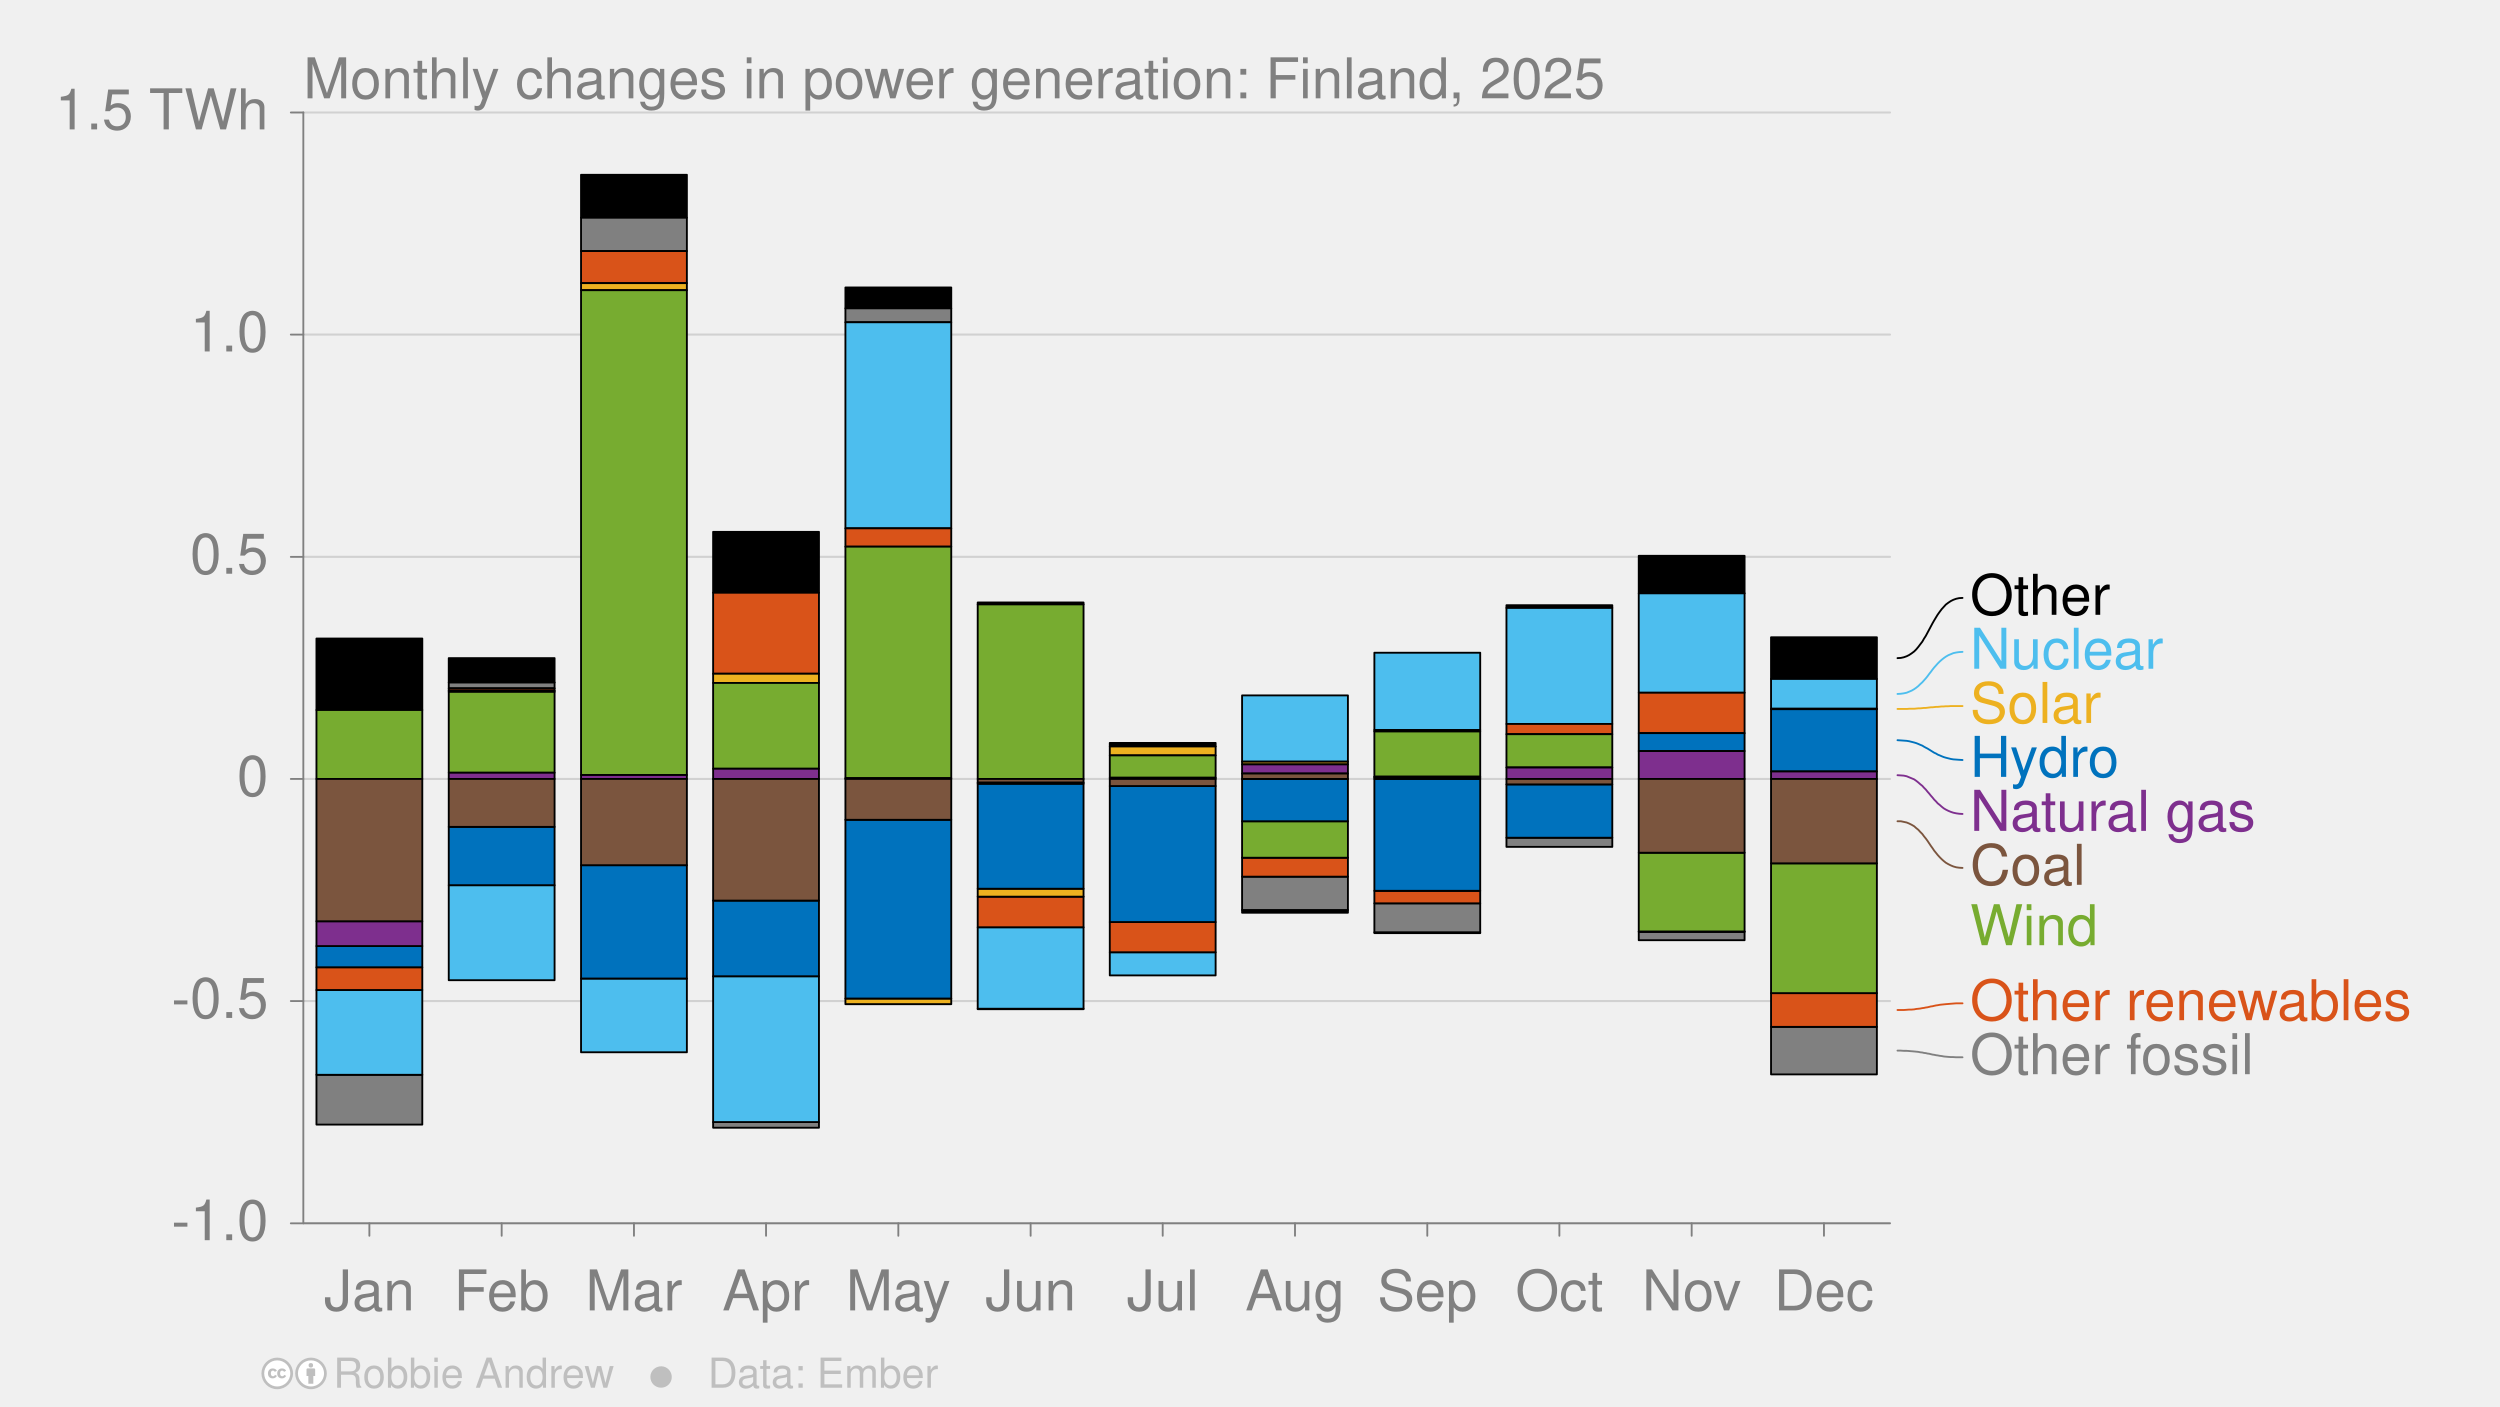
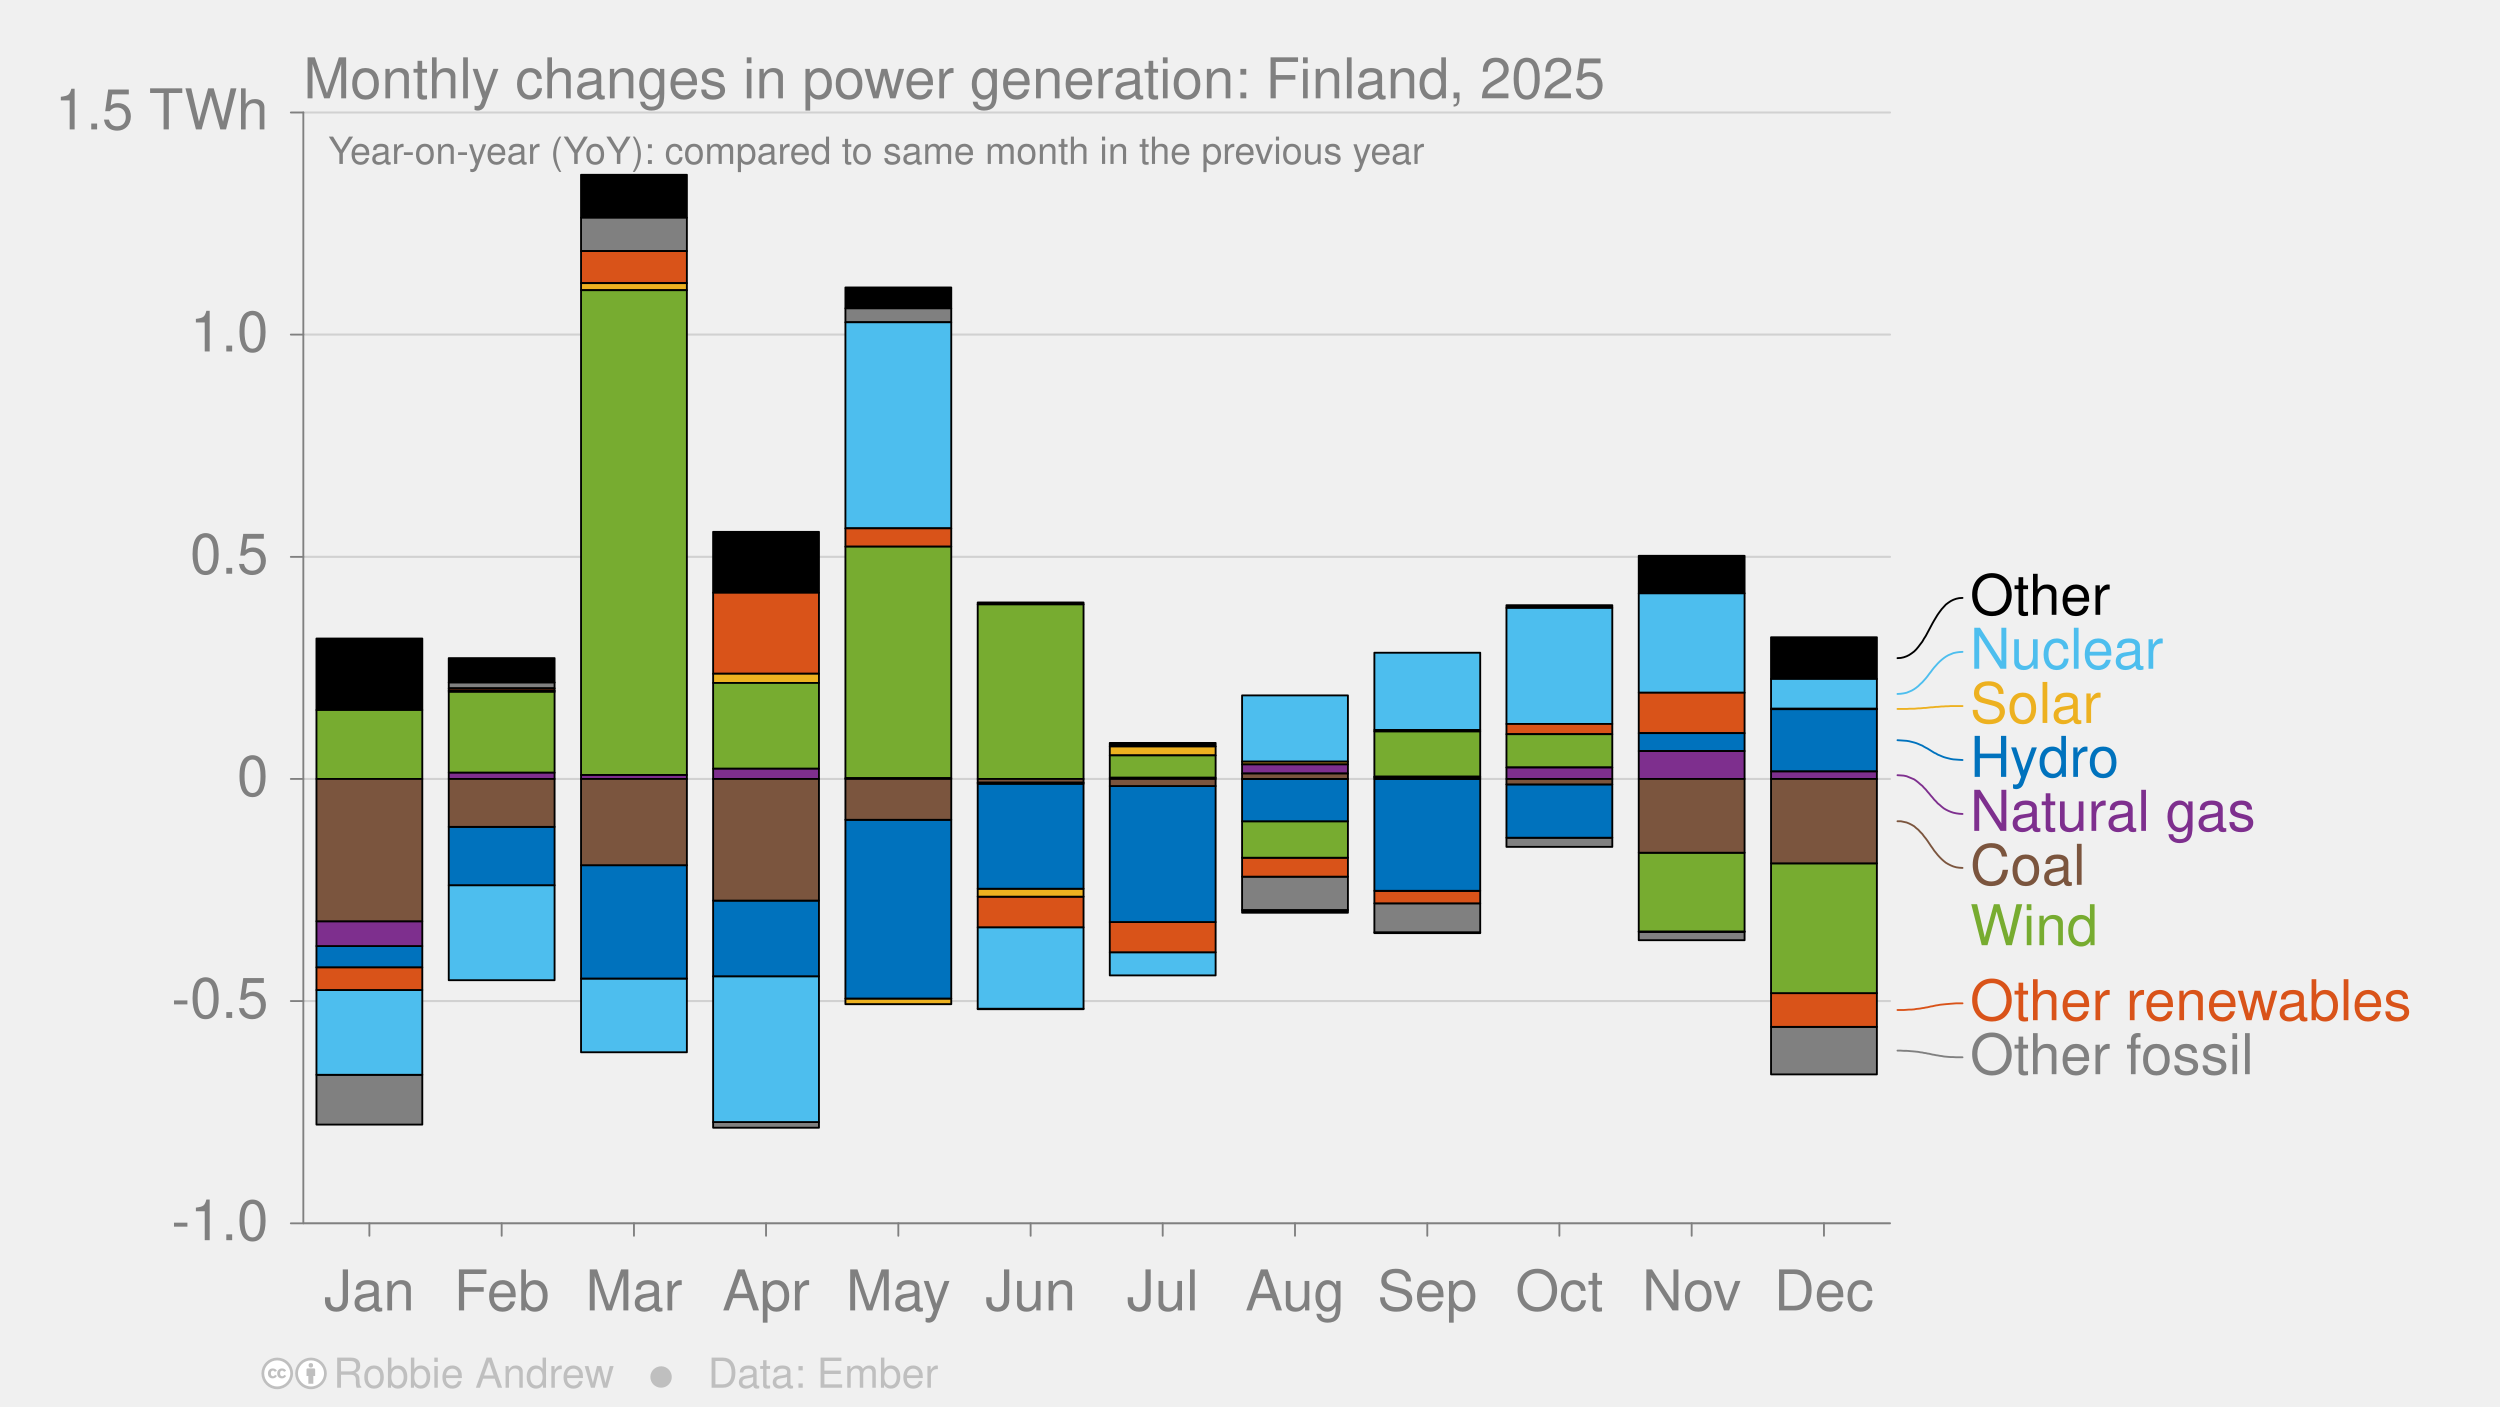
<svg xmlns="http://www.w3.org/2000/svg" xmlns:xlink="http://www.w3.org/1999/xlink" version="1.1" width="100%" height="100%" viewBox="0 0 1200.000 674.916">
  <style type="text/css">
  #main {font-family:Helvetica,Arial,sans-serif; font-size:27.00px;
         fill-opacity:1; fill:#000000; stroke:none; stroke-linejoin:round; stroke-linecap:round; stroke-width:1.00;}
  .marker {stroke-opacity:0;fill-opacity:0;}
  .marker:hover {stroke-opacity:0.5; fill-opacity:1;}
  .ticklabel {font-size:27.00px;fill:#808080;stroke:none;font-family:Helvetica}
  .ytl {text-anchor:end;}
  .dp1 {pointer-events:none;font-size:70%;text-anchor:middle;fill:#000000;}
  .dp2 {pointer-events:none;font-size:70%;text-anchor:middle;fill:#FFFFFF;}
  .numtip {pointer-events:none;}
  .cc {opacity:0.25;}
.dl_fe {background-color:#FDFFDF;display:flex;margin:auto;align-items:center}
.dl_fe_p {font-size:20px;text-align:center;margin:3px}
.dl_el {display:none;pointer-events:none;}
.cc:hover + .dl_el {display:block;}
text:hover + .dl_el {display:block;}
</style>
  <defs>
    <clipPath id="axis_clip">
      <rect x="145.8" y="54.2" width="761.2" height="532.8" />
    </clipPath>
    <path id="line_x" d="M 145.600,0 h 761.600" stroke="#262626" stroke-opacity="0.15" stroke-width="1.00" />
    <path id="tick_y" d="M 145.600,0 h -6.000" stroke="#808080" stroke-width="0.90" />
    <path id="tick_x" d="M 0,587.177 v 6.000" stroke="#808080" stroke-width="0.90" />
  </defs>
  <g id="main">
    <use xlink:href="#line_x" transform="translate(0,587.2)" />
    <use xlink:href="#line_x" transform="translate(0,480.5)" />
    <use xlink:href="#line_x" transform="translate(0,373.9)" />
    <use xlink:href="#line_x" transform="translate(0,267.3)" />
    <use xlink:href="#line_x" transform="translate(0,160.6)" />
    <use xlink:href="#line_x" transform="translate(0,54.0)" />
    <use xlink:href="#tick_y" transform="translate(0,587.2)" />
    <use xlink:href="#tick_y" transform="translate(0,480.5)" />
    <use xlink:href="#tick_y" transform="translate(0,373.9)" />
    <use xlink:href="#tick_y" transform="translate(0,267.3)" />
    <use xlink:href="#tick_y" transform="translate(0,160.6)" />
    <use xlink:href="#tick_y" transform="translate(0,54.0)" />
    <use xlink:href="#tick_x" transform="translate(177.3,0)" />
    <use xlink:href="#tick_x" transform="translate(240.8,0)" />
    <use xlink:href="#tick_x" transform="translate(304.3,0)" />
    <use xlink:href="#tick_x" transform="translate(367.7,0)" />
    <use xlink:href="#tick_x" transform="translate(431.2,0)" />
    <use xlink:href="#tick_x" transform="translate(494.7,0)" />
    <use xlink:href="#tick_x" transform="translate(558.1,0)" />
    <use xlink:href="#tick_x" transform="translate(621.6,0)" />
    <use xlink:href="#tick_x" transform="translate(685.1,0)" />
    <use xlink:href="#tick_x" transform="translate(748.5,0)" />
    <use xlink:href="#tick_x" transform="translate(812.0,0)" />
    <use xlink:href="#tick_x" transform="translate(875.5,0)" />
    <polyline points="145.6,53.993 145.6,587.177 907.2,587.177" stroke="#808080" stroke-width="0.90" fill="none" />
    <text class="ticklabel xtl" transform="translate(177.3,629.0)" text-anchor="middle">Jan</text>
    <text class="ticklabel xtl" transform="translate(240.8,629.0)" text-anchor="middle">Feb</text>
    <text class="ticklabel xtl" transform="translate(304.3,629.0)" text-anchor="middle">Mar</text>
    <text class="ticklabel xtl" transform="translate(367.7,629.0)" text-anchor="middle">Apr</text>
    <text class="ticklabel xtl" transform="translate(431.2,629.0)" text-anchor="middle">May</text>
    <text class="ticklabel xtl" transform="translate(494.7,629.0)" text-anchor="middle">Jun</text>
    <text class="ticklabel xtl" transform="translate(558.1,629.0)" text-anchor="middle">Jul</text>
    <text class="ticklabel xtl" transform="translate(621.6,629.0)" text-anchor="middle">Aug</text>
    <text class="ticklabel xtl" transform="translate(685.1,629.0)" text-anchor="middle">Sep</text>
    <text class="ticklabel xtl" transform="translate(748.5,629.0)" text-anchor="middle">Oct</text>
    <text class="ticklabel xtl" transform="translate(812.0,629.0)" text-anchor="middle">Nov</text>
    <text class="ticklabel xtl" transform="translate(875.5,629.0)" text-anchor="middle">Dec</text>
    <text class="ticklabel ytl" transform="translate(128.8,595.3)">-1.0</text>
    <text class="ticklabel ytl" transform="translate(128.8,488.6)">-0.5</text>
    <text class="ticklabel ytl" transform="translate(128.8,382.0)">0</text>
    <text class="ticklabel ytl" transform="translate(128.8,275.4)">0.5</text>
    <text class="ticklabel ytl" transform="translate(128.8,168.7)">1.0</text>
    <text class="ticklabel ytl" transform="translate(128.8,62.1)">1.5 TWh</text>
    <g stroke="#000" stroke-width="0.90" fill="#000" clip-path="url(#axis_clip)">
      <polygon class="pl" points="151.9,306.5 151.9,340.8 202.7,340.8 202.7,306.5 151.9,306.5" />
      <polygon class="pl" points="215.4,315.9 215.4,327.6 266.2,327.6 266.2,315.9 215.4,315.9" />
      <polygon class="pl" points="278.9,83.9 278.9,104.5 329.7,104.5 329.7,83.9 278.9,83.9" />
      <polygon class="pl" points="342.3,255.3 342.3,284.5 393.1,284.5 393.1,255.3 342.3,255.3" />
      <polygon class="pl" points="405.8,138.0 405.8,148.0 456.6,148.0 456.6,138.0 405.8,138.0" />
      <polygon class="pl" points="469.3,289.2 469.3,290.1 520.1,290.1 520.1,289.2 469.3,289.2" />
      <polygon class="pl" points="532.7,356.6 532.7,358.3 583.5,358.3 583.5,356.6 532.7,356.6" />
      <polygon class="pl" points="596.2,438.1 596.2,436.8 647.0,436.8 647.0,438.1 596.2,438.1" />
      <polygon class="pl" points="659.7,447.9 659.7,447.5 710.5,447.5 710.5,447.9 659.7,447.9" />
      <polygon class="pl" points="723.1,290.5 723.1,291.8 773.9,291.8 773.9,290.5 723.1,290.5" />
      <polygon class="pl" points="786.6,266.8 786.6,284.8 837.4,284.8 837.4,266.8 786.6,266.8" />
      <polygon class="pl" points="850.1,305.9 850.1,325.9 900.9,325.9 900.9,305.9 850.1,305.9" />
    </g>
    <g stroke="#000" stroke-width="0.90" fill="#808080" clip-path="url(#axis_clip)">
      <polygon class="pl" points="151.9,539.8 151.9,515.9 202.7,515.9 202.7,539.8 151.9,539.8" />
      <polygon class="pl" points="215.4,327.6 215.4,330.4 266.2,330.4 266.2,327.6 215.4,327.6" />
      <polygon class="pl" points="278.9,104.5 278.9,120.5 329.7,120.5 329.7,104.5 278.9,104.5" />
      <polygon class="pl" points="342.3,541.3 342.3,538.6 393.1,538.6 393.1,541.3 342.3,541.3" />
      <polygon class="pl" points="405.8,148.0 405.8,154.7 456.6,154.7 456.6,148.0 405.8,148.0" />
      <polygon class="pl" points="469.3,484.4 469.3,484.2 520.1,484.2 520.1,484.4 469.3,484.4" />
      <polygon class="pl" points="596.2,436.8 596.2,420.8 647.0,420.8 647.0,436.8 596.2,436.8" />
      <polygon class="pl" points="659.7,447.5 659.7,433.6 710.5,433.6 710.5,447.5 659.7,447.5" />
      <polygon class="pl" points="723.1,406.5 723.1,402.1 773.9,402.1 773.9,406.5 723.1,406.5" />
      <polygon class="pl" points="786.6,451.3 786.6,447.3 837.4,447.3 837.4,451.3 786.6,451.3" />
      <polygon class="pl" points="850.1,515.7 850.1,492.9 900.9,492.9 900.9,515.7 850.1,515.7" />
    </g>
    <g stroke="#000" stroke-width="0.90" fill="#4DBEEE" clip-path="url(#axis_clip)">
      <polygon class="pl" points="151.9,515.9 151.9,475.2 202.7,475.2 202.7,515.9 151.9,515.9" />
      <polygon class="pl" points="215.4,470.5 215.4,424.9 266.2,424.9 266.2,470.5 215.4,470.5" />
      <polygon class="pl" points="278.9,505.1 278.9,469.7 329.7,469.7 329.7,505.1 278.9,505.1" />
      <polygon class="pl" points="342.3,538.6 342.3,468.6 393.1,468.6 393.1,538.6 342.3,538.6" />
      <polygon class="pl" points="405.8,154.7 405.8,253.6 456.6,253.6 456.6,154.7 405.8,154.7" />
      <polygon class="pl" points="469.3,484.2 469.3,445.1 520.1,445.1 520.1,484.2 469.3,484.2" />
      <polygon class="pl" points="532.7,468.2 532.7,457.1 583.5,457.1 583.5,468.2 532.7,468.2" />
      <polygon class="pl" points="596.2,333.8 596.2,365.6 647.0,365.6 647.0,333.8 596.2,333.8" />
      <polygon class="pl" points="659.7,313.3 659.7,350.4 710.5,350.4 710.5,313.3 659.7,313.3" />
      <polygon class="pl" points="723.1,291.8 723.1,347.5 773.9,347.5 773.9,291.8 723.1,291.8" />
      <polygon class="pl" points="786.6,284.8 786.6,332.5 837.4,332.5 837.4,284.8 786.6,284.8" />
      <polygon class="pl" points="850.1,325.9 850.1,340.2 900.9,340.2 900.9,325.9 850.1,325.9" />
    </g>
    <g stroke="#000" stroke-width="0.90" fill="#D95319" clip-path="url(#axis_clip)">
      <polygon class="pl" points="151.9,475.2 151.9,464.3 202.7,464.3 202.7,475.2 151.9,475.2" />
      <polygon class="pl" points="215.4,330.4 215.4,331.5 266.2,331.5 266.2,330.4 215.4,330.4" />
      <polygon class="pl" points="278.9,120.5 278.9,135.9 329.7,135.9 329.7,120.5 278.9,120.5" />
      <polygon class="pl" points="342.3,284.5 342.3,323.4 393.1,323.4 393.1,284.5 342.3,284.5" />
      <polygon class="pl" points="405.8,253.6 405.8,262.4 456.6,262.4 456.6,253.6 405.8,253.6" />
      <polygon class="pl" points="469.3,445.1 469.3,430.4 520.1,430.4 520.1,445.1 469.3,445.1" />
      <polygon class="pl" points="532.7,457.1 532.7,442.6 583.5,442.6 583.5,457.1 532.7,457.1" />
      <polygon class="pl" points="596.2,420.8 596.2,411.7 647.0,411.7 647.0,420.8 596.2,420.8" />
      <polygon class="pl" points="659.7,433.6 659.7,427.6 710.5,427.6 710.5,433.6 659.7,433.6" />
      <polygon class="pl" points="723.1,347.5 723.1,352.4 773.9,352.4 773.9,347.5 723.1,347.5" />
      <polygon class="pl" points="786.6,332.5 786.6,351.9 837.4,351.9 837.4,332.5 786.6,332.5" />
      <polygon class="pl" points="850.1,492.9 850.1,476.7 900.9,476.7 900.9,492.9 850.1,492.9" />
    </g>
    <g stroke="#000" stroke-width="0.90" fill="#EDB120" clip-path="url(#axis_clip)">
      <polygon class="pl" points="215.4,331.5 215.4,332.1 266.2,332.1 266.2,331.5 215.4,331.5" />
      <polygon class="pl" points="278.9,135.9 278.9,139.3 329.7,139.3 329.7,135.9 278.9,135.9" />
      <polygon class="pl" points="342.3,323.4 342.3,327.8 393.1,327.8 393.1,323.4 342.3,323.4" />
      <polygon class="pl" points="405.8,482.0 405.8,479.3 456.6,479.3 456.6,482.0 405.8,482.0" />
      <polygon class="pl" points="469.3,430.4 469.3,426.6 520.1,426.6 520.1,430.4 469.3,430.4" />
      <polygon class="pl" points="532.7,358.3 532.7,362.6 583.5,362.6 583.5,358.3 532.7,358.3" />
      <polygon class="pl" points="596.2,365.6 596.2,366.9 647.0,366.9 647.0,365.6 596.2,365.6" />
      <polygon class="pl" points="659.7,350.4 659.7,351.1 710.5,351.1 710.5,350.4 659.7,350.4" />
      <polygon class="pl" points="786.6,447.3 786.6,447.1 837.4,447.1 837.4,447.3 786.6,447.3" />
      <polygon class="pl" points="850.1,340.2 850.1,340.4 900.9,340.4 900.9,340.2 850.1,340.2" />
    </g>
    <g stroke="#000" stroke-width="0.90" fill="#77AC30" clip-path="url(#axis_clip)">
      <polygon class="pl" points="151.9,340.8 151.9,373.9 202.7,373.9 202.7,340.8 151.9,340.8" />
      <polygon class="pl" points="215.4,332.1 215.4,370.9 266.2,370.9 266.2,332.1 215.4,332.1" />
      <polygon class="pl" points="278.9,139.3 278.9,372.0 329.7,372.0 329.7,139.3 278.9,139.3" />
      <polygon class="pl" points="342.3,327.8 342.3,369.0 393.1,369.0 393.1,327.8 342.3,327.8" />
      <polygon class="pl" points="405.8,262.4 405.8,373.5 456.6,373.5 456.6,262.4 405.8,262.4" />
      <polygon class="pl" points="469.3,290.1 469.3,373.9 520.1,373.9 520.1,290.1 469.3,290.1" />
      <polygon class="pl" points="532.7,362.6 532.7,373.3 583.5,373.3 583.5,362.6 532.7,362.6" />
      <polygon class="pl" points="596.2,411.7 596.2,394.2 647.0,394.2 647.0,411.7 596.2,411.7" />
      <polygon class="pl" points="659.7,351.1 659.7,372.8 710.5,372.8 710.5,351.1 659.7,351.1" />
      <polygon class="pl" points="723.1,352.4 723.1,368.4 773.9,368.4 773.9,352.4 723.1,352.4" />
      <polygon class="pl" points="786.6,447.1 786.6,409.3 837.4,409.3 837.4,447.1 786.6,447.1" />
      <polygon class="pl" points="850.1,476.7 850.1,414.4 900.9,414.4 900.9,476.7 850.1,476.7" />
    </g>
    <g stroke="#000" stroke-width="0.90" fill="#0072BD" clip-path="url(#axis_clip)">
      <polygon class="pl" points="151.9,464.3 151.9,454.1 202.7,454.1 202.7,464.3 151.9,464.3" />
      <polygon class="pl" points="215.4,424.9 215.4,396.9 266.2,396.9 266.2,424.9 215.4,424.9" />
      <polygon class="pl" points="278.9,469.7 278.9,415.3 329.7,415.3 329.7,469.7 278.9,469.7" />
      <polygon class="pl" points="342.3,468.6 342.3,432.3 393.1,432.3 393.1,468.6 342.3,468.6" />
      <polygon class="pl" points="405.8,479.3 405.8,393.5 456.6,393.5 456.6,479.3 405.8,479.3" />
      <polygon class="pl" points="469.3,426.6 469.3,376.2 520.1,376.2 520.1,426.6 469.3,426.6" />
      <polygon class="pl" points="532.7,442.6 532.7,377.3 583.5,377.3 583.5,442.6 532.7,442.6" />
      <polygon class="pl" points="596.2,394.2 596.2,373.9 647.0,373.9 647.0,394.2 596.2,394.2" />
      <polygon class="pl" points="659.7,427.6 659.7,373.9 710.5,373.9 710.5,427.6 659.7,427.6" />
      <polygon class="pl" points="723.1,402.1 723.1,376.5 773.9,376.5 773.9,402.1 723.1,402.1" />
      <polygon class="pl" points="786.6,351.9 786.6,360.5 837.4,360.5 837.4,351.9 786.6,351.9" />
      <polygon class="pl" points="850.1,340.4 850.1,370.3 900.9,370.3 900.9,340.4 850.1,340.4" />
    </g>
    <g stroke="#000" stroke-width="0.90" fill="#7E2F8E" clip-path="url(#axis_clip)">
      <polygon class="pl" points="151.9,454.1 151.9,442.2 202.7,442.2 202.7,454.1 151.9,454.1" />
      <polygon class="pl" points="215.4,370.9 215.4,373.9 266.2,373.9 266.2,370.9 215.4,370.9" />
      <polygon class="pl" points="278.9,372.0 278.9,373.9 329.7,373.9 329.7,372.0 278.9,372.0" />
      <polygon class="pl" points="342.3,369.0 342.3,373.9 393.1,373.9 393.1,369.0 342.3,369.0" />
      <polygon class="pl" points="405.8,373.5 405.8,373.9 456.6,373.9 456.6,373.5 405.8,373.5" />
      <polygon class="pl" points="469.3,376.2 469.3,375.6 520.1,375.6 520.1,376.2 469.3,376.2" />
      <polygon class="pl" points="532.7,373.3 532.7,373.9 583.5,373.9 583.5,373.3 532.7,373.3" />
      <polygon class="pl" points="596.2,366.9 596.2,371.3 647.0,371.3 647.0,366.9 596.2,366.9" />
      <polygon class="pl" points="659.7,372.8 659.7,373.1 710.5,373.1 710.5,372.8 659.7,372.8" />
      <polygon class="pl" points="723.1,368.4 723.1,373.9 773.9,373.9 773.9,368.4 723.1,368.4" />
      <polygon class="pl" points="786.6,360.5 786.6,373.9 837.4,373.9 837.4,360.5 786.6,360.5" />
      <polygon class="pl" points="850.1,370.3 850.1,373.9 900.9,373.9 900.9,370.3 850.1,370.3" />
    </g>
    <g stroke="#000" stroke-width="0.90" fill="#7B553E" clip-path="url(#axis_clip)">
      <polygon class="pl" points="151.9,442.2 151.9,373.9 202.7,373.9 202.7,442.2 151.9,442.2" />
      <polygon class="pl" points="215.4,396.9 215.4,373.9 266.2,373.9 266.2,396.9 215.4,396.9" />
      <polygon class="pl" points="278.9,415.3 278.9,373.9 329.7,373.9 329.7,415.3 278.9,415.3" />
      <polygon class="pl" points="342.3,432.3 342.3,373.9 393.1,373.9 393.1,432.3 342.3,432.3" />
      <polygon class="pl" points="405.8,393.5 405.8,373.9 456.6,373.9 456.6,393.5 405.8,393.5" />
      <polygon class="pl" points="469.3,375.6 469.3,373.9 520.1,373.9 520.1,375.6 469.3,375.6" />
      <polygon class="pl" points="532.7,377.3 532.7,373.9 583.5,373.9 583.5,377.3 532.7,377.3" />
      <polygon class="pl" points="596.2,371.3 596.2,373.9 647.0,373.9 647.0,371.3 596.2,371.3" />
      <polygon class="pl" points="659.7,373.1 659.7,373.9 710.5,373.9 710.5,373.1 659.7,373.1" />
      <polygon class="pl" points="723.1,376.5 723.1,373.9 773.9,373.9 773.9,376.5 723.1,376.5" />
      <polygon class="pl" points="786.6,409.3 786.6,373.9 837.4,373.9 837.4,409.3 786.6,409.3" />
      <polygon class="pl" points="850.1,414.4 850.1,373.9 900.9,373.9 900.9,414.4 850.1,414.4" />
    </g>
    <text transform="translate(945.6,416.6)" dy="8.1" font-size="27.00" fill="#7B553E" stroke="none">Coal</text>
    <text transform="translate(945.6,390.7)" dy="8.1" font-size="27.00" fill="#7E2F8E" stroke="none">Natural gas</text>
    <text transform="translate(945.6,364.8)" dy="8.1" font-size="27.00" fill="#0072BD" stroke="none">Hydro</text>
    <text transform="translate(945.6,445.6)" dy="8.1" font-size="27.00" fill="#77AC30" stroke="none">Wind</text>
    <text transform="translate(945.6,338.9)" dy="8.1" font-size="27.00" fill="#EDB120" stroke="none">Solar</text>
    <text transform="translate(945.6,481.6)" dy="8.1" font-size="27.00" fill="#D95319" stroke="none">Other renewables</text>
    <text transform="translate(945.6,312.9)" dy="8.1" font-size="27.00" fill="#4DBEEE" stroke="none">Nuclear</text>
    <text transform="translate(945.6,507.5)" dy="8.1" font-size="27.00" fill="#808080" stroke="none">Other fossil</text>
    <text transform="translate(945.6,287.0)" dy="8.1" font-size="27.00" fill="#000" stroke="none">Other</text>
    <polyline class="pl" points="910.8,394.2 912.4,394.2 913.8,394.5 915.2,394.8 916.4,395.3 917.6,395.9 918.8,396.6 919.8,397.5 920.8,398.3 921.7,399.3 922.7,400.3 923.5,401.4 924.4,402.5 925.2,403.6 926.0,404.8 926.8,406.0 927.6,407.1 928.4,408.3 929.3,409.4 930.1,410.4 931.1,411.5 932.0,412.4 933.0,413.3 934.0,414.1 935.2,414.8 936.4,415.4 937.6,415.9 939.0,416.3 940.4,416.5 942.0,416.6" stroke="#7B553E" stroke-width="0.90" stroke-opacity="1.00" fill="none" />
    <polyline class="pl" points="910.8,372.1 912.4,372.2 913.8,372.3 915.2,372.6 916.4,373.1 917.6,373.6 918.8,374.1 919.8,374.8 920.8,375.6 921.7,376.4 922.7,377.2 923.5,378.1 924.4,379.0 925.2,380.0 926.0,380.9 926.8,381.9 927.6,382.8 928.4,383.8 929.3,384.7 930.1,385.6 931.1,386.4 932.0,387.2 933.0,388.0 934.0,388.6 935.2,389.2 936.4,389.7 937.6,390.1 939.0,390.4 940.4,390.6 942.0,390.7" stroke="#7E2F8E" stroke-width="0.90" stroke-opacity="1.00" fill="none" />
    <polyline class="pl" points="910.8,355.3 912.4,355.4 913.8,355.5 915.2,355.6 916.4,355.8 917.6,356.1 918.8,356.4 919.8,356.7 920.8,357.1 921.7,357.5 922.7,357.9 923.5,358.4 924.4,358.9 925.2,359.3 926.0,359.8 926.8,360.3 927.6,360.8 928.4,361.3 929.3,361.7 930.1,362.2 931.1,362.6 932.0,363.0 933.0,363.4 934.0,363.7 935.2,364.0 936.4,364.3 937.6,364.5 939.0,364.6 940.4,364.7 942.0,364.8" stroke="#0072BD" stroke-width="0.90" stroke-opacity="1.00" fill="none" />
    <polyline class="pl" points="910.8,340.3 912.4,340.3 913.8,340.3 915.2,340.3 916.4,340.2 917.6,340.2 918.8,340.2 919.8,340.1 920.8,340.0 921.7,340.0 922.7,339.9 923.5,339.8 924.4,339.8 925.2,339.7 926.0,339.6 926.8,339.5 927.6,339.5 928.4,339.4 929.3,339.3 930.1,339.3 931.1,339.2 932.0,339.1 933.0,339.1 934.0,339.0 935.2,339.0 936.4,338.9 937.6,338.9 939.0,338.9 940.4,338.9 942.0,338.9" stroke="#EDB120" stroke-width="0.90" stroke-opacity="1.00" fill="none" />
    <polyline class="pl" points="910.8,484.8 912.4,484.8 913.8,484.8 915.2,484.7 916.4,484.6 917.6,484.6 918.8,484.5 919.8,484.3 920.8,484.2 921.7,484.1 922.7,483.9 923.5,483.8 924.4,483.6 925.2,483.5 926.0,483.3 926.8,483.1 927.6,483.0 928.4,482.8 929.3,482.6 930.1,482.5 931.1,482.3 932.0,482.2 933.0,482.1 934.0,482.0 935.2,481.9 936.4,481.8 937.6,481.7 939.0,481.6 940.4,481.6 942.0,481.6" stroke="#D95319" stroke-width="0.90" stroke-opacity="1.00" fill="none" />
    <polyline class="pl" points="910.8,333.1 912.4,333.0 913.8,332.8 915.2,332.5 916.4,332.0 917.6,331.5 918.8,330.8 919.8,330.1 920.8,329.3 921.7,328.4 922.7,327.5 923.5,326.6 924.4,325.6 925.2,324.6 926.0,323.5 926.8,322.5 927.6,321.4 928.4,320.4 929.3,319.4 930.1,318.5 931.1,317.5 932.0,316.7 933.0,315.9 934.0,315.2 935.2,314.5 936.4,314.0 937.6,313.5 939.0,313.2 940.4,313.0 942.0,312.9" stroke="#4DBEEE" stroke-width="0.90" stroke-opacity="1.00" fill="none" />
    <polyline class="pl" points="910.8,504.3 912.4,504.3 913.8,504.4 915.2,504.4 916.4,504.5 917.6,504.6 918.8,504.7 919.8,504.8 920.8,504.9 921.7,505.1 922.7,505.2 923.5,505.4 924.4,505.5 925.2,505.7 926.0,505.8 926.8,506.0 927.6,506.2 928.4,506.3 929.3,506.5 930.1,506.6 931.1,506.8 932.0,506.9 933.0,507.1 934.0,507.2 935.2,507.3 936.4,507.4 937.6,507.4 939.0,507.5 940.4,507.5 942.0,507.5" stroke="#808080" stroke-width="0.90" stroke-opacity="1.00" fill="none" />
    <polyline class="pl" points="910.8,315.9 912.4,315.8 913.8,315.5 915.2,315.0 916.4,314.4 917.6,313.6 918.8,312.7 919.8,311.7 920.8,310.5 921.7,309.3 922.7,308.0 923.5,306.6 924.4,305.2 925.2,303.7 926.0,302.2 926.8,300.7 927.6,299.2 928.4,297.8 929.3,296.3 930.1,295.0 931.1,293.6 932.0,292.4 933.0,291.3 934.0,290.2 935.2,289.3 936.4,288.5 937.6,287.9 939.0,287.4 940.4,287.1 942.0,287.0" stroke="#000" stroke-width="0.90" stroke-opacity="1.00" fill="none" />
    <text transform="translate(145.6,47.2)" dy="0.0" font-size="27.00" fill="#808080" stroke="none">Monthly changes in power generation: Finland, 2025</text>
+     <text transform="translate(157.6,60.7)" dy="18.0" font-size="18.00" fill="#808080" stroke="none">Year-on-year (YoY): compared to same month in the previous year</text>
    <text transform="translate(160.0,666.1)" font-size="19.80" font-family="Helvetica" fill="#BFBFBF" stroke="none" xml:space="preserve">Robbie Andrew   ●   Data: Ember</text>
    <g>
      <rect x="123.0" y="651.4" width="34" height="17" fill="#FFF" stroke="none" opacity="0.01" />
      <g transform="translate(124.0,652.4) scale(0.24)">
        <g>
          <circle fill="#FFF" cx="37.79" cy="28.5" r="28.84" />
          <circle fill="none" cx="37.79" cy="28.5" r="28.84" stroke="#BFBFBF" stroke-width="5.5" />
          <path fill="#BFBFBF" d="M37.16,23.19 l-4.29,2.23c-0.458-0.951-1.02-1.62-1.69-2c-0.667-0.38-1.29-0.571-1.86-0.571c-2.86,0-4.29,1.89-4.29,5.66 c0,1.71,0.36,3.08,1.09,4.11c0.724,1.03,1.79,1.54,3.2,1.54c1.87,0,3.18-0.915,3.94-2.74l3.94,2 c-0.838,1.56-2,2.79-3.49,3.69c-1.48,0.896-3.12,1.34-4.91,1.34c-2.86,0-5.16-0.875-6.92-2.63 c-1.75-1.75-2.63-4.19-2.63-7.31c0-3.05,0.886-5.47,2.66-7.26c1.77-1.79,4.01-2.69,6.72-2.69 C32.6,18.56,35.44,20.1,37.16,23.19z               M55.61,23.19l-4.23,2.23c-0.457-0.951-1.02-1.62-1.69-2 c-0.668-0.38-1.31-0.571-1.91-0.571c-2.86,0-4.29,1.89-4.29,5.66c0,1.71,0.363,3.08,1.09,4.11 c0.723,1.03,1.79,1.54,3.2,1.54c1.87,0,3.18-0.915,3.94-2.74l4,2c-0.875,1.56-2.06,2.79-3.54,3.69 c-1.49,0.9-3.11,1.34-4.86,1.34c-2.9,0-5.21-0.875-6.94-2.63c-1.74-1.75-2.6-4.19-2.6-7.31 c0-3.05,0.885-5.47,2.66-7.26c1.77-1.79,4.01-2.69,6.71-2.69C51.12,18.56,53.944,20.1,55.61,23.19z" />
        </g>
      </g>
      <g transform="translate(140.2,652.4) scale(0.24)">
        <g>
          <circle fill="#FFF" cx="37.79" cy="28.5" r="28.84" />
          <circle fill="none" cx="37.79" cy="28.5" r="28.84" stroke="#BFBFBF" stroke-width="5.5" />
          <path fill="#BFBFBF" d="M46.129,20.557v13.085h-3.656v15.542h-9.944V33.643h-3.656V20.557 c0-0.572,0.2-1.057,0.599-1.457c0.401-0.399,0.887-0.6,1.457-0.6h13.144c0.533,0,1.01,0.2,1.428,0.6 C45.918,19.5,46.129,19.986,46.129,20.557z               M33.042,12.329c0-3.008,1.485-4.514,4.458-4.514s4.457,1.504,4.457,4.514 c0,2.971-1.486,4.457-4.457,4.457S33.042,15.3,33.042,12.329z" />
        </g>
      </g>
    </g>
  </g>
</svg>
